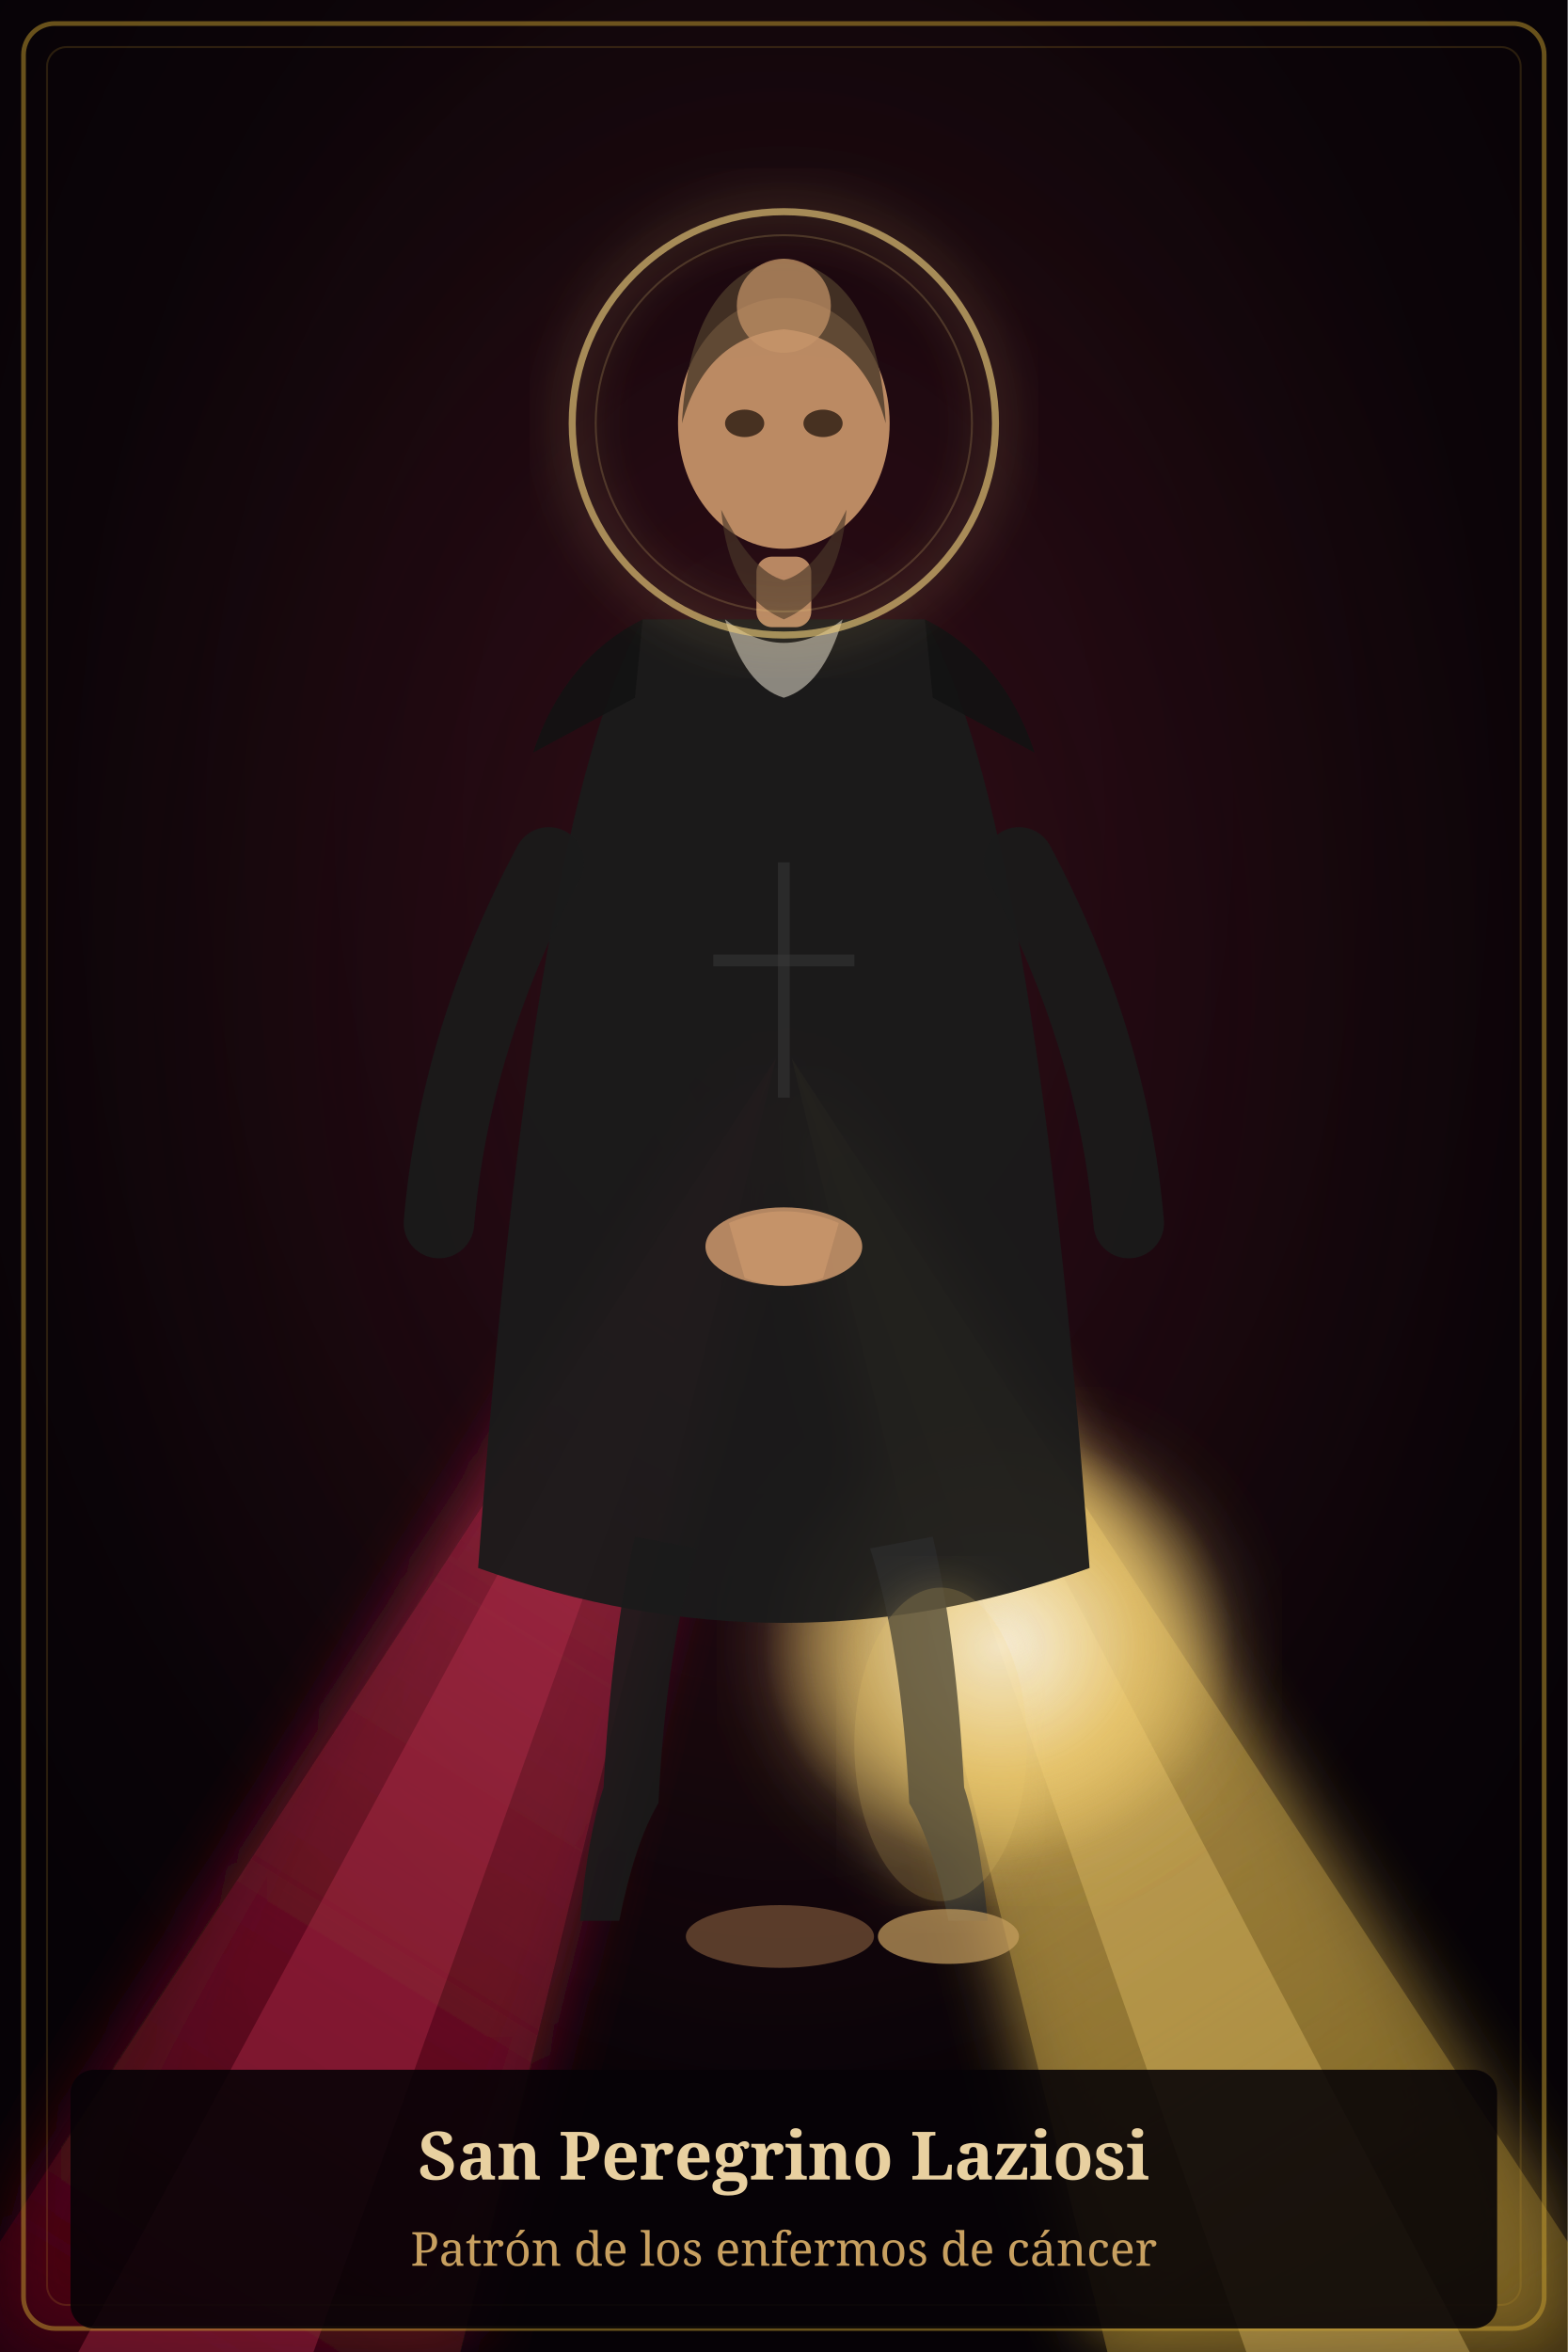
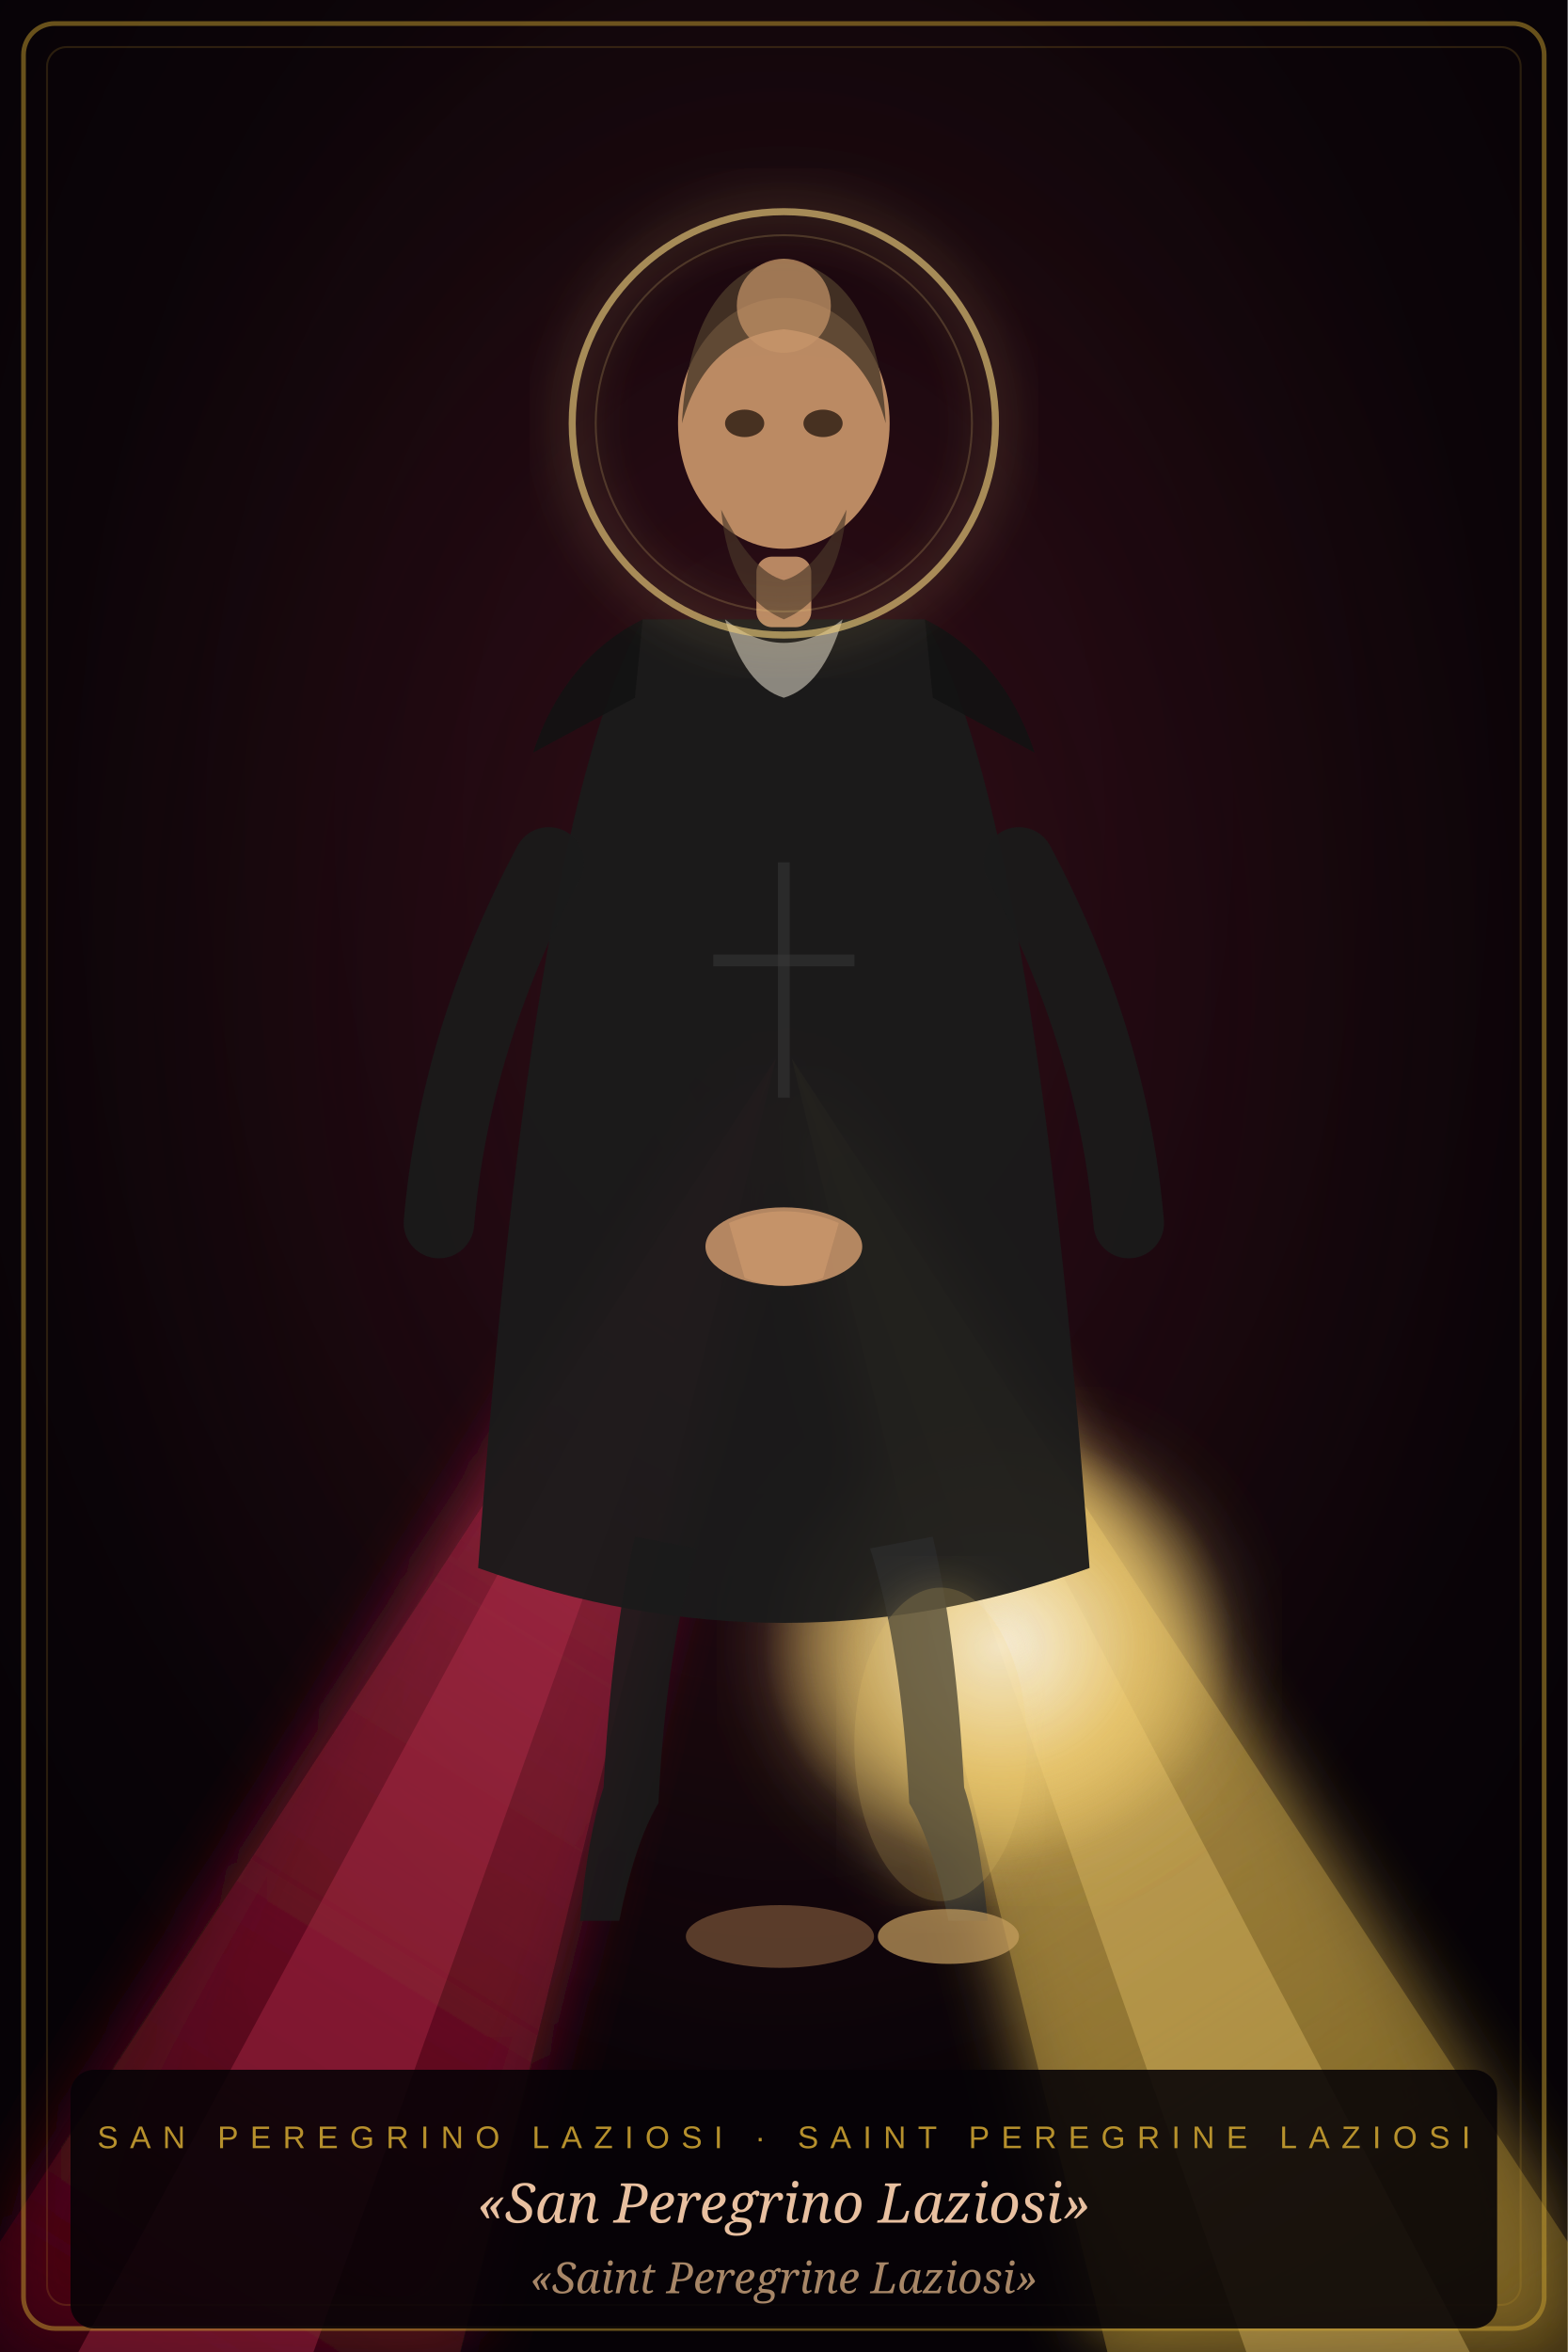
<svg xmlns="http://www.w3.org/2000/svg" viewBox="0 0 400 600">
  <defs>
    <radialGradient id="sp-bg" cx="50%" cy="35%" r="65%">
      <stop offset="0%" stop-color="#1a0a0e" />
      <stop offset="100%" stop-color="#060206" />
    </radialGradient>
    <radialGradient id="sp-atm" cx="50%" cy="42%" r="48%">
      <stop offset="0%" stop-color="#8a1a3a" stop-opacity="0.22" />
      <stop offset="100%" stop-color="#8a1a3a" stop-opacity="0" />
    </radialGradient>
    <radialGradient id="sp-heal" cx="50%" cy="50%" r="50%">
      <stop offset="0%" stop-color="#ffffff" stop-opacity="0.85" />
      <stop offset="60%" stop-color="#f5d070" stop-opacity="0.5" />
      <stop offset="100%" stop-color="#f5d070" stop-opacity="0" />
    </radialGradient>
    <linearGradient id="sp-r1" x1="50%" y1="0%" x2="10%" y2="100%">
      <stop offset="0%" stop-color="#c03050" stop-opacity="1" />
      <stop offset="100%" stop-color="#6a0818" stop-opacity="0.4" />
    </linearGradient>
    <linearGradient id="sp-r2" x1="50%" y1="0%" x2="90%" y2="100%">
      <stop offset="0%" stop-color="#f5d070" stop-opacity="1" />
      <stop offset="100%" stop-color="#c9a030" stop-opacity="0.4" />
    </linearGradient>
    <filter id="sp-gl">
      <feGaussianBlur stdDeviation="9" result="b" />
      <feMerge>
        <feMergeNode in="b" />
        <feMergeNode in="b" />
        <feMergeNode in="SourceGraphic" />
      </feMerge>
    </filter>
    <filter id="sp-g2">
      <feGaussianBlur stdDeviation="6" result="b" />
      <feMerge>
        <feMergeNode in="b" />
        <feMergeNode in="SourceGraphic" />
      </feMerge>
    </filter>
    <filter id="sp-glow">
      <feGaussianBlur stdDeviation="10" result="b" />
      <feMerge>
        <feMergeNode in="b" />
        <feMergeNode in="b" />
        <feMergeNode in="SourceGraphic" />
      </feMerge>
    </filter>
  </defs>
  <rect width="400" height="600" fill="url(#sp-bg)" />
  <rect width="400" height="600" fill="url(#sp-atm)" />
  <polygon points="198,270 -25,610 115,610" fill="url(#sp-r1)" filter="url(#sp-gl)" opacity="0.70" />
  <polygon points="198,270 20,600 80,600" fill="#c03050" opacity="0.35" />
  <polygon points="202,270 425,610 285,610" fill="url(#sp-r2)" filter="url(#sp-gl)" opacity="0.68" />
  <polygon points="202,270 375,600 318,600" fill="#f5d070" opacity="0.32" />
  <ellipse cx="255" cy="420" rx="60" ry="55" fill="url(#sp-heal)" filter="url(#sp-glow)" opacity="0.85" />
  <path d="M164,158 Q136,208 122,400 Q200,428 278,400 Q264,208 236,158 Z" fill="#1a1a1a" opacity="0.95" />
  <path d="M185,158 Q200,170 215,158 Q210,175 200,178 Q190,175 185,158 Z" fill="#e8e0d0" opacity="0.55" />
  <path d="M164,158 Q144,168 136,192 L162,178 Z" fill="#121212" opacity="0.9" />
  <path d="M236,158 Q256,168 264,192 L238,178 Z" fill="#121212" opacity="0.9" />
  <path d="M140,220 Q116,265 112,312" stroke="#1a1a1a" stroke-width="18" fill="none" stroke-linecap="round" opacity="0.92" />
  <path d="M260,220 Q284,265 288,312" stroke="#1a1a1a" stroke-width="18" fill="none" stroke-linecap="round" opacity="0.92" />
  <ellipse cx="200" cy="318" rx="20" ry="10" fill="#c8956a" opacity="0.88" />
  <path d="M186,312 Q200,306 214,312 L210,326 Q200,330 190,326 Z" fill="#c8956a" opacity="0.88" />
  <rect x="193" y="142" width="14" height="18" rx="4" fill="#c8956a" opacity="0.9" />
  <ellipse cx="200" cy="108" rx="27" ry="32" fill="#c8956a" opacity="0.92" />
  <path d="M174,108 Q176,70 200,66 Q224,70 226,108 Q220,86 200,84 Q180,86 174,108 Z" fill="#4a3828" opacity="0.80" />
  <circle cx="200" cy="78" r="12" fill="#c8956a" opacity="0.7" />
  <path d="M184,130 Q186,152 200,158 Q214,152 216,130 Q208,146 200,148 Q192,146 184,130 Z" fill="#4a3828" opacity="0.65" />
  <ellipse cx="190" cy="108" rx="5" ry="3.5" fill="#2a1a10" opacity="0.8" />
  <ellipse cx="210" cy="108" rx="5" ry="3.5" fill="#2a1a10" opacity="0.8" />
  <circle cx="200" cy="108" r="54" fill="none" stroke="#e8c97a" stroke-width="1.8" stroke-opacity="0.65" filter="url(#sp-g2)" />
  <circle cx="200" cy="108" r="48" fill="none" stroke="#e8c97a" stroke-width="0.5" stroke-opacity="0.20" />
  <path d="M222,395 Q230,420 232,460 Q238,470 242,490 L252,490 Q250,468 246,456 Q244,418 238,392 Z" fill="#2a2a2a" opacity="0.85" />
  <ellipse cx="240" cy="445" rx="22" ry="40" fill="#f5d070" opacity="0.25" filter="url(#sp-g2)" />
  <path d="M178,395 Q170,420 168,460 Q162,470 158,490 L148,490 Q150,468 154,456 Q156,418 162,392 Z" fill="#1a1a1a" opacity="0.88" />
  <ellipse cx="199" cy="494" rx="24" ry="8" fill="#8a6040" opacity="0.6" />
  <ellipse cx="242" cy="494" rx="18" ry="7" fill="#c8a060" opacity="0.7" />
  <line x1="200" y1="220" x2="200" y2="280" stroke="#3a3a3a" stroke-width="3" opacity="0.5" />
  <line x1="182" y1="245" x2="218" y2="245" stroke="#3a3a3a" stroke-width="3" opacity="0.5" />
  <rect x="6" y="6" width="388" height="588" rx="8" fill="none" stroke="#c9a030" stroke-width="1.2" stroke-opacity="0.5" />
  <rect x="12" y="12" width="376" height="576" rx="5" fill="none" stroke="#c9a030" stroke-width="0.5" stroke-opacity="0.18" />
  <rect x="18" y="528" width="364" height="66" rx="6" fill="#060206" opacity="0.88" />
-   <text x="200" y="556" font-family="Georgia, serif" font-size="17" fill="#e8d0a0" text-anchor="middle" font-weight="bold">San Peregrino Laziosi</text>
-   <text x="200" y="578" font-family="Georgia, serif" font-size="12" fill="#c8a060" text-anchor="middle">Patrón de los enfermos de cáncer</text>
+   <text x="200" y="548" text-anchor="middle" font-family="Arial,sans-serif" font-size="8" fill="#c9a030" letter-spacing="3" opacity="0.9">SAN PEREGRINO LAZIOSI  ·  SAINT PEREGRINE LAZIOSI</text>
+   <text x="200" y="567" text-anchor="middle" font-family="Georgia,serif" font-size="14" fill="#e8c0a0" font-style="italic">«San Peregrino Laziosi»</text>
+   <text x="200" y="585" text-anchor="middle" font-family="Georgia,serif" font-size="11" fill="#d0a880" font-style="italic" opacity="0.8">«Saint Peregrine Laziosi»</text>
</svg>
